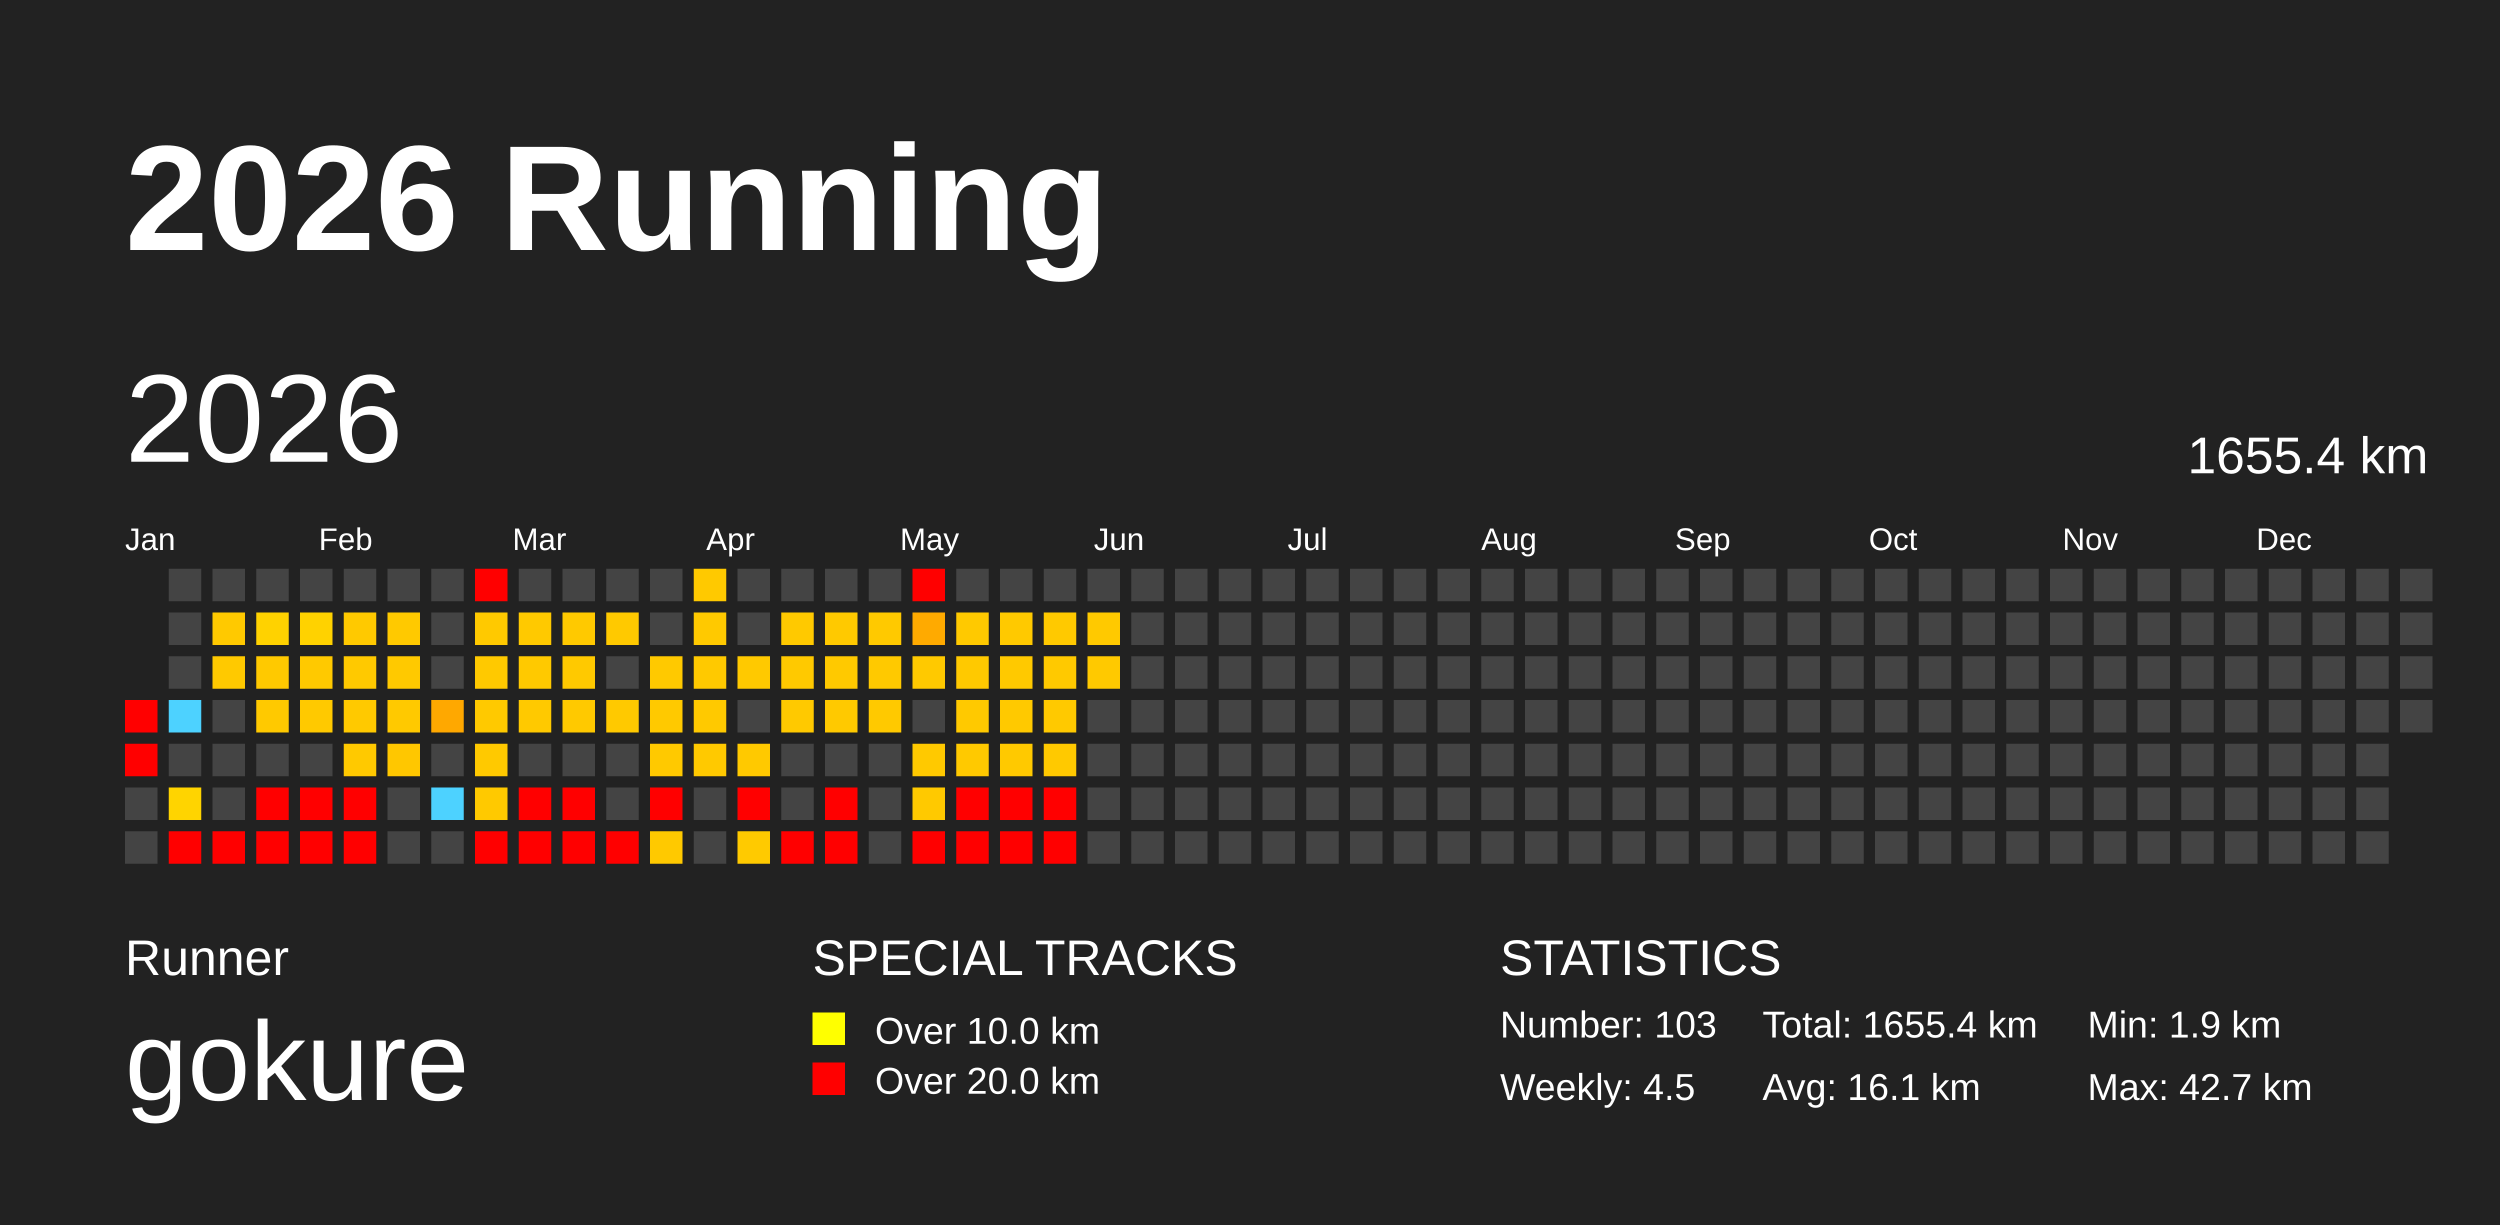
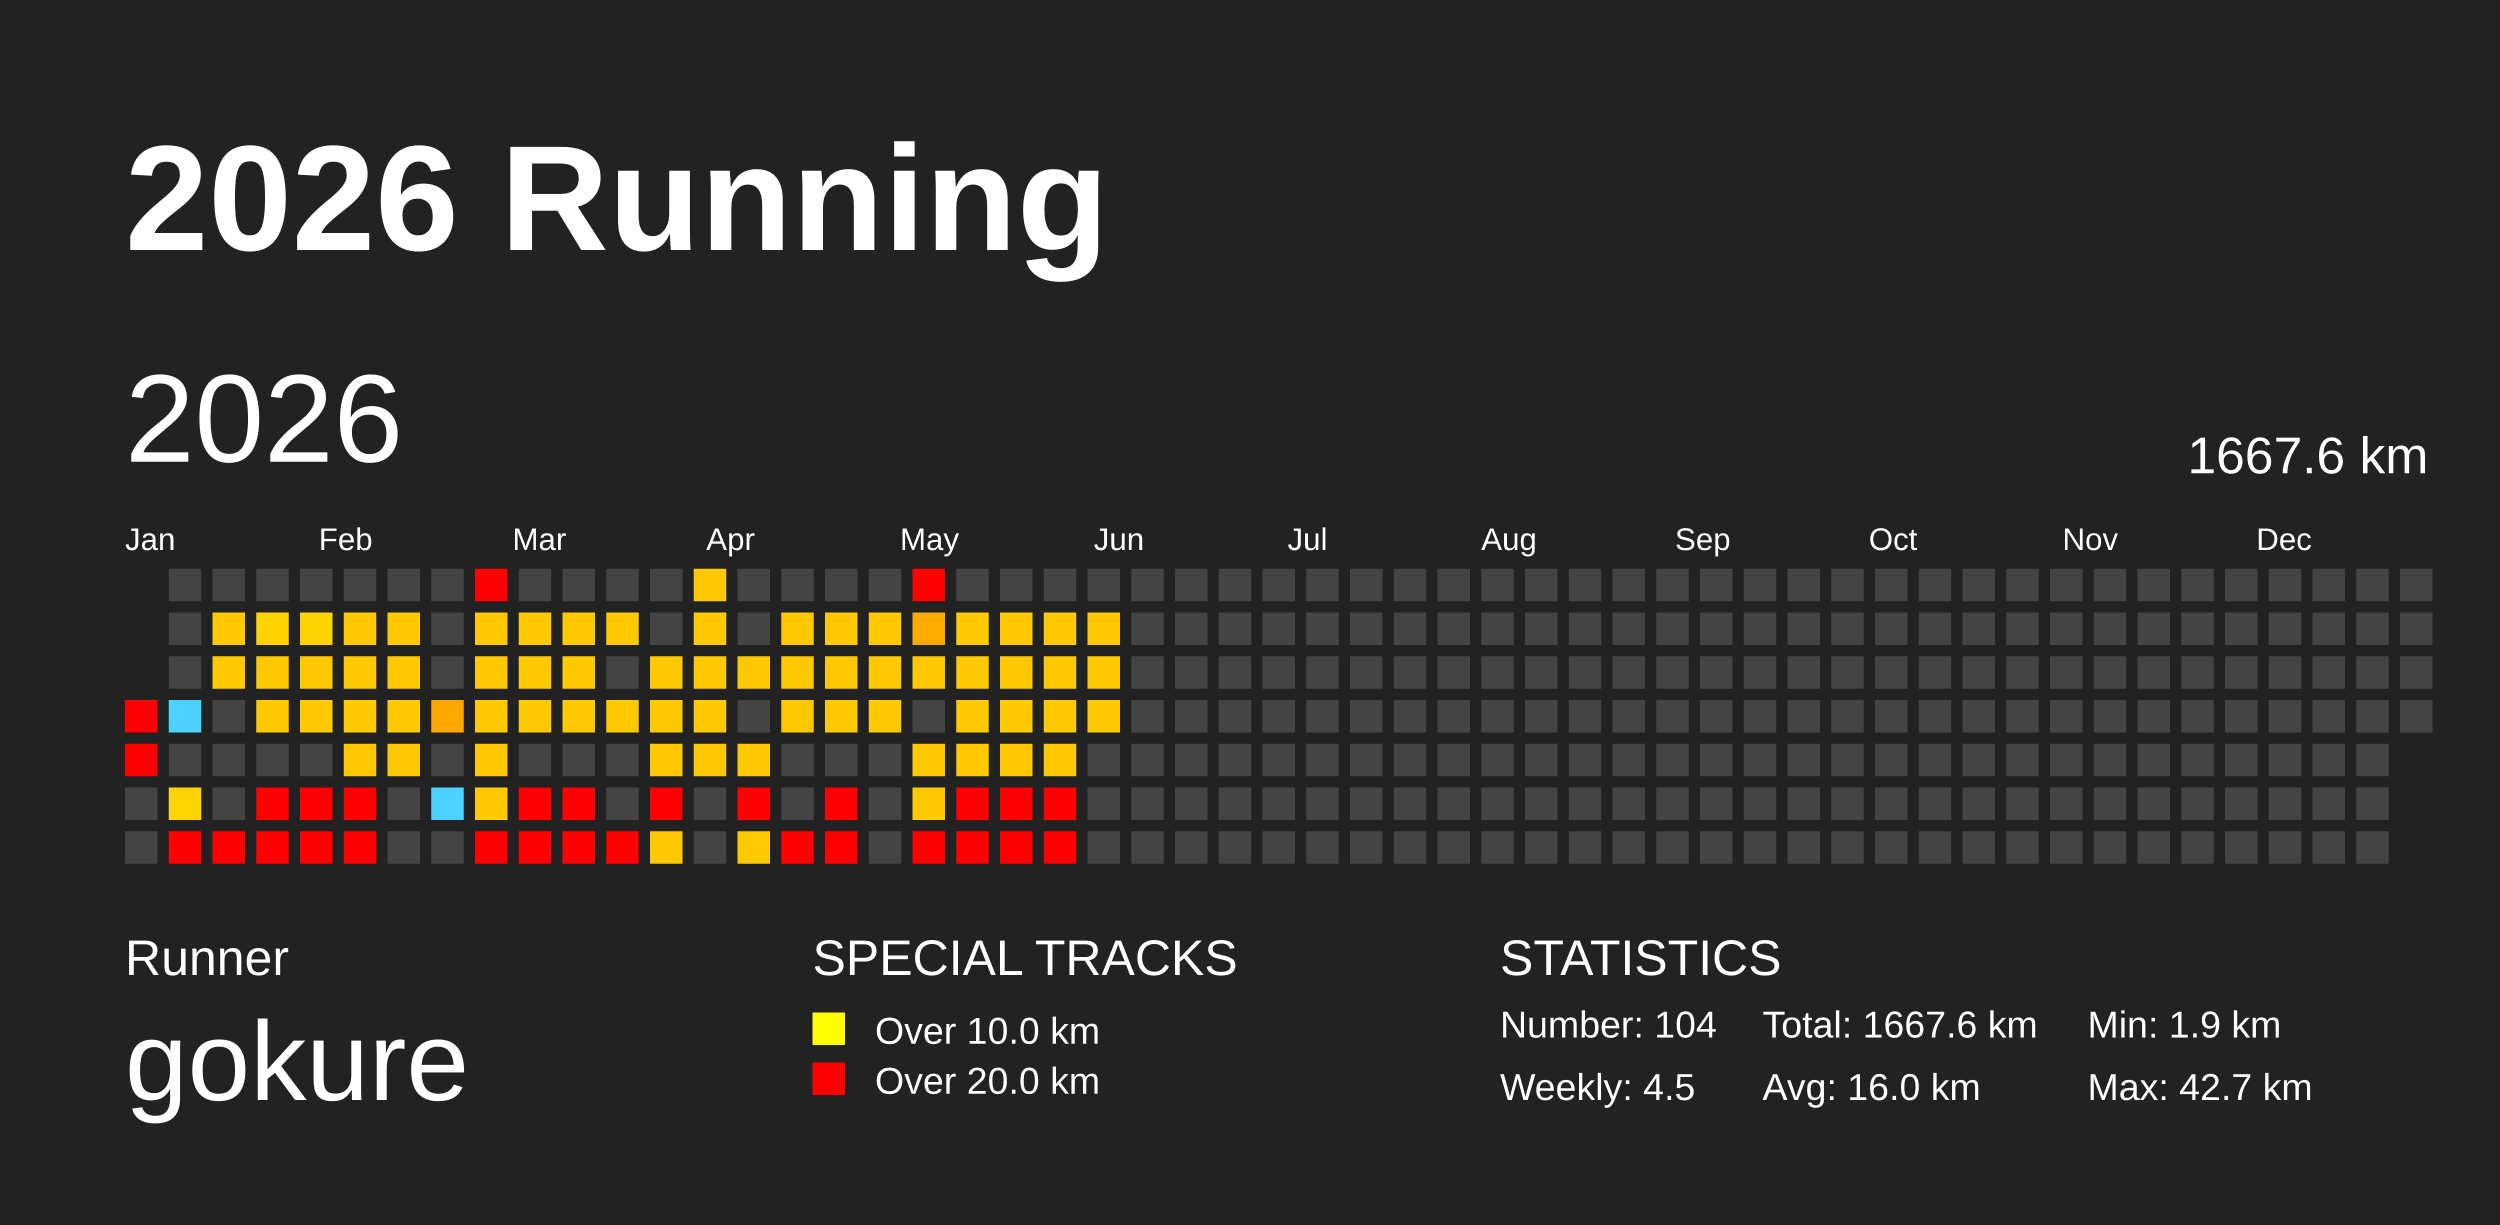
<svg xmlns="http://www.w3.org/2000/svg" baseProfile="full" height="98mm" version="1.1" viewBox="0,0,200,98" width="200mm">
  <defs>
    <pattern height="2" id="indoor-stripe" patternUnits="userSpaceOnUse" width="2">
      <line stroke="white" stroke-opacity="0.45" stroke-width="0.5" x1="0" x2="2" y1="2" y2="0" />
    </pattern>
  </defs>
  <rect fill="#222222" height="98" width="200" x="0" y="0" />
  <text fill="#FFFFFF" style="font-size:12px; font-family:Arial; font-weight:bold;" x="10" y="20">2026 Running</text>
  <text fill="#FFFFFF" style="font-size:4px; font-family:Arial" x="10" y="78">Runner</text>
  <text fill="#FFFFFF" style="font-size:9px; font-family:Arial" x="10" y="88">gokure</text>
  <text fill="#FFFFFF" style="font-size:4px; font-family:Arial" x="65" y="78">SPECIAL TRACKS</text>
  <rect fill="yellow" height="2.6" width="2.6" x="65" y="81" />
  <text fill="#FFFFFF" style="font-size:3px; font-family:Arial" x="70" y="83.5">Over 10.0 km</text>
  <rect fill="red" height="2.6" width="2.6" x="65" y="85" />
  <text fill="#FFFFFF" style="font-size:3px; font-family:Arial" x="70" y="87.5">Over 20.0 km</text>
  <text fill="#FFFFFF" style="font-size:4px; font-family:Arial" x="120" y="78">STATISTICS</text>
-   <text fill="#FFFFFF" style="font-size:3px; font-family:Arial" x="120" y="83">Number: 103</text>
+   <text fill="#FFFFFF" style="font-size:3px; font-family:Arial" x="120" y="83">Number: 104</text>
  <text fill="#FFFFFF" style="font-size:3px; font-family:Arial" x="120" y="88">Weekly: 4.5</text>
-   <text fill="#FFFFFF" style="font-size:3px; font-family:Arial" x="141" y="83">Total: 1655.4 km</text>
-   <text fill="#FFFFFF" style="font-size:3px; font-family:Arial" x="141" y="88">Avg: 16.1 km</text>
+   <text fill="#FFFFFF" style="font-size:3px; font-family:Arial" x="141" y="83">Total: 1667.6 km</text>
+   <text fill="#FFFFFF" style="font-size:3px; font-family:Arial" x="141" y="88">Avg: 16.0 km</text>
  <text fill="#FFFFFF" style="font-size:3px; font-family:Arial" x="167" y="83">Min: 1.9 km</text>
  <text fill="#FFFFFF" style="font-size:3px; font-family:Arial" x="167" y="88">Max: 42.7 km</text>
  <text dominant-baseline="hanging" fill="#FFFFFF" style="font-size:10.0px; font-family:Arial;" x="10" y="30">2026</text>
-   <text dominant-baseline="hanging" fill="#FFFFFF" style="font-size:4.125px; font-family:Arial;" x="175" y="35">1655.4 km</text>
+   <text dominant-baseline="hanging" fill="#FFFFFF" style="font-size:4.125px; font-family:Arial;" x="175" y="35">1667.6 km</text>
  <text fill="#FFFFFF" style="font-size:2.5px; font-family:Arial" x="10.0" y="44">Jan</text>
  <text fill="#FFFFFF" style="font-size:2.5px; font-family:Arial" x="25.5" y="44">Feb</text>
  <text fill="#FFFFFF" style="font-size:2.5px; font-family:Arial" x="41.0" y="44">Mar</text>
  <text fill="#FFFFFF" style="font-size:2.5px; font-family:Arial" x="56.5" y="44">Apr</text>
  <text fill="#FFFFFF" style="font-size:2.5px; font-family:Arial" x="72.0" y="44">May</text>
  <text fill="#FFFFFF" style="font-size:2.5px; font-family:Arial" x="87.5" y="44">Jun</text>
  <text fill="#FFFFFF" style="font-size:2.5px; font-family:Arial" x="103.0" y="44">Jul</text>
  <text fill="#FFFFFF" style="font-size:2.5px; font-family:Arial" x="118.5" y="44">Aug</text>
  <text fill="#FFFFFF" style="font-size:2.5px; font-family:Arial" x="134.0" y="44">Sep</text>
  <text fill="#FFFFFF" style="font-size:2.5px; font-family:Arial" x="149.5" y="44">Oct</text>
  <text fill="#FFFFFF" style="font-size:2.5px; font-family:Arial" x="165.0" y="44">Nov</text>
  <text fill="#FFFFFF" style="font-size:2.5px; font-family:Arial" x="180.5" y="44">Dec</text>
  <rect fill="red" height="2.6" width="2.6" x="10.0" y="56.0" />
  <rect fill="red" height="2.6" width="2.6" x="10.0" y="59.5" />
  <rect fill="#444444" height="2.6" width="2.6" x="10.0" y="63.0" />
  <rect fill="#444444" height="2.6" width="2.6" x="10.0" y="66.5" />
  <rect fill="#444444" height="2.6" width="2.6" x="13.5" y="45.5" />
  <rect fill="#444444" height="2.6" width="2.6" x="13.5" y="49.0" />
  <rect fill="#444444" height="2.6" width="2.6" x="13.5" y="52.5" />
  <rect fill="#4dd2ff" height="2.6" width="2.6" x="13.5" y="56.0" />
  <rect fill="#444444" height="2.6" width="2.6" x="13.5" y="59.5" />
  <rect fill="#ffd400" height="2.6" width="2.6" x="13.5" y="63.0" />
  <rect fill="red" height="2.6" width="2.6" x="13.5" y="66.5" />
  <rect fill="#444444" height="2.6" width="2.6" x="17.0" y="45.5" />
  <rect fill="#ffc900" height="2.6" width="2.6" x="17.0" y="49.0" />
  <rect fill="#ffc900" height="2.6" width="2.6" x="17.0" y="52.5" />
  <rect fill="#444444" height="2.6" width="2.6" x="17.0" y="56.0" />
  <rect fill="#444444" height="2.6" width="2.6" x="17.0" y="59.5" />
  <rect fill="#444444" height="2.6" width="2.6" x="17.0" y="63.0" />
  <rect fill="red" height="2.6" width="2.6" x="17.0" y="66.5" />
  <rect fill="#444444" height="2.6" width="2.6" x="20.5" y="45.5" />
  <rect fill="#ffd200" height="2.6" width="2.6" x="20.5" y="49.0" />
  <rect fill="#ffc900" height="2.6" width="2.6" x="20.5" y="52.5" />
  <rect fill="#ffc900" height="2.6" width="2.6" x="20.5" y="56.0" />
  <rect fill="#444444" height="2.6" width="2.6" x="20.5" y="59.5" />
  <rect fill="red" height="2.6" width="2.6" x="20.5" y="63.0" />
  <rect fill="red" height="2.6" width="2.6" x="20.5" y="66.5" />
  <rect fill="#444444" height="2.6" width="2.6" x="24.0" y="45.5" />
  <rect fill="#ffd200" height="2.6" width="2.6" x="24.0" y="49.0" />
  <rect fill="#ffc900" height="2.6" width="2.6" x="24.0" y="52.5" />
  <rect fill="#ffc900" height="2.6" width="2.6" x="24.0" y="56.0" />
  <rect fill="#444444" height="2.6" width="2.6" x="24.0" y="59.5" />
  <rect fill="red" height="2.6" width="2.6" x="24.0" y="63.0" />
  <rect fill="red" height="2.6" width="2.6" x="24.0" y="66.5" />
  <rect fill="#444444" height="2.6" width="2.6" x="27.5" y="45.5" />
  <rect fill="#ffc900" height="2.6" width="2.6" x="27.5" y="49.0" />
  <rect fill="#ffc900" height="2.6" width="2.6" x="27.5" y="52.5" />
  <rect fill="#ffc900" height="2.6" width="2.6" x="27.5" y="56.0" />
  <rect fill="#ffc900" height="2.6" width="2.6" x="27.5" y="59.5" />
  <rect fill="red" height="2.6" width="2.6" x="27.5" y="63.0" />
  <rect fill="red" height="2.6" width="2.6" x="27.5" y="66.5" />
  <rect fill="#444444" height="2.6" width="2.6" x="31.0" y="45.5" />
  <rect fill="#ffc900" height="2.6" width="2.6" x="31.0" y="49.0" />
  <rect fill="#ffc900" height="2.6" width="2.6" x="31.0" y="52.5" />
  <rect fill="#ffc900" height="2.6" width="2.6" x="31.0" y="56.0" />
  <rect fill="#ffc700" height="2.6" width="2.6" x="31.0" y="59.5" />
  <rect fill="#444444" height="2.6" width="2.6" x="31.0" y="63.0" />
  <rect fill="#444444" height="2.6" width="2.6" x="31.0" y="66.5" />
  <rect fill="#444444" height="2.6" width="2.6" x="34.5" y="45.5" />
  <rect fill="#444444" height="2.6" width="2.6" x="34.5" y="49.0" />
  <rect fill="#444444" height="2.6" width="2.6" x="34.5" y="52.5" />
  <rect fill="#ffa800" height="2.6" width="2.6" x="34.5" y="56.0" />
  <rect fill="#444444" height="2.6" width="2.6" x="34.5" y="59.5" />
  <rect fill="#4dd2ff" height="2.6" width="2.6" x="34.5" y="63.0" />
  <rect fill="#444444" height="2.6" width="2.6" x="34.5" y="66.5" />
  <rect fill="red" height="2.6" width="2.6" x="38.0" y="45.5" />
  <rect fill="#ffc900" height="2.6" width="2.6" x="38.0" y="49.0" />
  <rect fill="#ffc900" height="2.6" width="2.6" x="38.0" y="52.5" />
  <rect fill="#ffc900" height="2.6" width="2.6" x="38.0" y="56.0" />
  <rect fill="#ffc900" height="2.6" width="2.6" x="38.0" y="59.5" />
  <rect fill="#ffc900" height="2.6" width="2.6" x="38.0" y="63.0" />
  <rect fill="red" height="2.6" width="2.6" x="38.0" y="66.5" />
  <rect fill="#444444" height="2.6" width="2.6" x="41.5" y="45.5" />
  <rect fill="#ffc900" height="2.6" width="2.6" x="41.5" y="49.0" />
  <rect fill="#ffc900" height="2.6" width="2.6" x="41.5" y="52.5" />
  <rect fill="#ffc900" height="2.6" width="2.6" x="41.5" y="56.0" />
  <rect fill="#444444" height="2.6" width="2.6" x="41.5" y="59.5" />
  <rect fill="red" height="2.6" width="2.6" x="41.5" y="63.0" />
  <rect fill="red" height="2.6" width="2.6" x="41.5" y="66.5" />
  <rect fill="#444444" height="2.6" width="2.6" x="45.0" y="45.5" />
  <rect fill="#ffc900" height="2.6" width="2.6" x="45.0" y="49.0" />
  <rect fill="#ffc900" height="2.6" width="2.6" x="45.0" y="52.5" />
  <rect fill="#ffc900" height="2.6" width="2.6" x="45.0" y="56.0" />
  <rect fill="#444444" height="2.6" width="2.6" x="45.0" y="59.5" />
  <rect fill="red" height="2.6" width="2.6" x="45.0" y="63.0" />
  <rect fill="red" height="2.6" width="2.6" x="45.0" y="66.5" />
  <rect fill="#444444" height="2.6" width="2.6" x="48.5" y="45.5" />
  <rect fill="#ffc900" height="2.6" width="2.6" x="48.5" y="49.0" />
  <rect fill="#444444" height="2.6" width="2.6" x="48.5" y="52.5" />
  <rect fill="#ffc900" height="2.6" width="2.6" x="48.5" y="56.0" />
  <rect fill="#444444" height="2.6" width="2.6" x="48.5" y="59.5" />
  <rect fill="#444444" height="2.6" width="2.6" x="48.5" y="63.0" />
  <rect fill="red" height="2.6" width="2.6" x="48.5" y="66.5" />
  <rect fill="#444444" height="2.6" width="2.6" x="52.0" y="45.5" />
  <rect fill="#444444" height="2.6" width="2.6" x="52.0" y="49.0" />
  <rect fill="#ffc900" height="2.6" width="2.6" x="52.0" y="52.5" />
  <rect fill="#ffc900" height="2.6" width="2.6" x="52.0" y="56.0" />
  <rect fill="#ffc900" height="2.6" width="2.6" x="52.0" y="59.5" />
  <rect fill="red" height="2.6" width="2.6" x="52.0" y="63.0" />
  <rect fill="#ffc900" height="2.6" width="2.6" x="52.0" y="66.5" />
  <rect fill="#ffc900" height="2.6" width="2.6" x="55.5" y="45.5" />
  <rect fill="#ffc900" height="2.6" width="2.6" x="55.5" y="49.0" />
  <rect fill="#ffc900" height="2.6" width="2.6" x="55.5" y="52.5" />
  <rect fill="#ffc900" height="2.6" width="2.6" x="55.5" y="56.0" />
  <rect fill="#ffc900" height="2.6" width="2.6" x="55.5" y="59.5" />
  <rect fill="#444444" height="2.6" width="2.6" x="55.5" y="63.0" />
  <rect fill="#444444" height="2.6" width="2.6" x="55.5" y="66.5" />
  <rect fill="#444444" height="2.6" width="2.6" x="59.0" y="45.5" />
  <rect fill="#444444" height="2.6" width="2.6" x="59.0" y="49.0" />
  <rect fill="#ffc900" height="2.6" width="2.6" x="59.0" y="52.5" />
  <rect fill="#444444" height="2.6" width="2.6" x="59.0" y="56.0" />
  <rect fill="#ffc900" height="2.6" width="2.6" x="59.0" y="59.5" />
  <rect fill="red" height="2.6" width="2.6" x="59.0" y="63.0" />
  <rect fill="#ffca00" height="2.6" width="2.6" x="59.0" y="66.5" />
  <rect fill="#444444" height="2.6" width="2.6" x="62.5" y="45.5" />
  <rect fill="#ffc900" height="2.6" width="2.6" x="62.5" y="49.0" />
  <rect fill="#ffc900" height="2.6" width="2.6" x="62.5" y="52.5" />
  <rect fill="#ffc900" height="2.6" width="2.6" x="62.5" y="56.0" />
  <rect fill="#444444" height="2.6" width="2.6" x="62.5" y="59.5" />
  <rect fill="#444444" height="2.6" width="2.6" x="62.5" y="63.0" />
  <rect fill="red" height="2.6" width="2.6" x="62.5" y="66.5" />
  <rect fill="#444444" height="2.6" width="2.6" x="66.0" y="45.5" />
  <rect fill="#ffc900" height="2.6" width="2.6" x="66.0" y="49.0" />
  <rect fill="#ffc900" height="2.6" width="2.6" x="66.0" y="52.5" />
  <rect fill="#ffc900" height="2.6" width="2.6" x="66.0" y="56.0" />
  <rect fill="#444444" height="2.6" width="2.6" x="66.0" y="59.5" />
  <rect fill="red" height="2.6" width="2.6" x="66.0" y="63.0" />
  <rect fill="red" height="2.6" width="2.6" x="66.0" y="66.5" />
  <rect fill="#444444" height="2.6" width="2.6" x="69.5" y="45.5" />
  <rect fill="#ffc900" height="2.6" width="2.6" x="69.5" y="49.0" />
  <rect fill="#ffc900" height="2.6" width="2.6" x="69.5" y="52.5" />
  <rect fill="#ffc900" height="2.6" width="2.6" x="69.5" y="56.0" />
  <rect fill="#444444" height="2.6" width="2.6" x="69.5" y="59.5" />
  <rect fill="#444444" height="2.6" width="2.6" x="69.5" y="63.0" />
  <rect fill="#444444" height="2.6" width="2.6" x="69.5" y="66.5" />
  <rect fill="red" height="2.6" width="2.6" x="73.0" y="45.5" />
  <rect fill="#ffaa00" height="2.6" width="2.6" x="73.0" y="49.0" />
  <rect fill="#ffc900" height="2.6" width="2.6" x="73.0" y="52.5" />
  <rect fill="#444444" height="2.6" width="2.6" x="73.0" y="56.0" />
  <rect fill="#ffc900" height="2.6" width="2.6" x="73.0" y="59.5" />
  <rect fill="#ffc900" height="2.6" width="2.6" x="73.0" y="63.0" />
  <rect fill="red" height="2.6" width="2.6" x="73.0" y="66.5" />
  <rect fill="#444444" height="2.6" width="2.6" x="76.5" y="45.5" />
  <rect fill="#ffc900" height="2.6" width="2.6" x="76.5" y="49.0" />
  <rect fill="#ffc900" height="2.6" width="2.6" x="76.5" y="52.5" />
  <rect fill="#ffc900" height="2.6" width="2.6" x="76.5" y="56.0" />
  <rect fill="#ffc900" height="2.6" width="2.6" x="76.5" y="59.5" />
  <rect fill="red" height="2.6" width="2.6" x="76.5" y="63.0" />
  <rect fill="red" height="2.6" width="2.6" x="76.5" y="66.5" />
  <rect fill="#444444" height="2.6" width="2.6" x="80.0" y="45.5" />
  <rect fill="#ffc900" height="2.6" width="2.6" x="80.0" y="49.0" />
  <rect fill="#ffc900" height="2.6" width="2.6" x="80.0" y="52.5" />
  <rect fill="#ffc900" height="2.6" width="2.6" x="80.0" y="56.0" />
  <rect fill="#ffc900" height="2.6" width="2.6" x="80.0" y="59.5" />
  <rect fill="red" height="2.6" width="2.6" x="80.0" y="63.0" />
  <rect fill="red" height="2.6" width="2.6" x="80.0" y="66.5" />
  <rect fill="#444444" height="2.6" width="2.6" x="83.5" y="45.5" />
  <rect fill="#ffc900" height="2.6" width="2.6" x="83.5" y="49.0" />
  <rect fill="#ffc900" height="2.6" width="2.6" x="83.5" y="52.5" />
  <rect fill="#ffc900" height="2.6" width="2.6" x="83.5" y="56.0" />
  <rect fill="#ffc900" height="2.6" width="2.6" x="83.5" y="59.5" />
  <rect fill="red" height="2.6" width="2.6" x="83.5" y="63.0" />
  <rect fill="red" height="2.6" width="2.6" x="83.5" y="66.5" />
  <rect fill="#444444" height="2.6" width="2.6" x="87.0" y="45.5" />
  <rect fill="#ffc900" height="2.6" width="2.6" x="87.0" y="49.0" />
  <rect fill="#ffc900" height="2.6" width="2.6" x="87.0" y="52.5" />
-   <rect fill="#444444" height="2.6" width="2.6" x="87.0" y="56.0" />
+   <rect fill="#ffc900" height="2.6" width="2.6" x="87.0" y="56.0" />
  <rect fill="#444444" height="2.6" width="2.6" x="87.0" y="59.5" />
  <rect fill="#444444" height="2.6" width="2.6" x="87.0" y="63.0" />
  <rect fill="#444444" height="2.6" width="2.6" x="87.0" y="66.5" />
  <rect fill="#444444" height="2.6" width="2.6" x="90.5" y="45.5" />
  <rect fill="#444444" height="2.6" width="2.6" x="90.5" y="49.0" />
  <rect fill="#444444" height="2.6" width="2.6" x="90.5" y="52.5" />
  <rect fill="#444444" height="2.6" width="2.6" x="90.5" y="56.0" />
  <rect fill="#444444" height="2.6" width="2.6" x="90.5" y="59.5" />
  <rect fill="#444444" height="2.6" width="2.6" x="90.5" y="63.0" />
  <rect fill="#444444" height="2.6" width="2.6" x="90.5" y="66.5" />
  <rect fill="#444444" height="2.6" width="2.6" x="94.0" y="45.5" />
  <rect fill="#444444" height="2.6" width="2.6" x="94.0" y="49.0" />
  <rect fill="#444444" height="2.6" width="2.6" x="94.0" y="52.5" />
  <rect fill="#444444" height="2.6" width="2.6" x="94.0" y="56.0" />
  <rect fill="#444444" height="2.6" width="2.6" x="94.0" y="59.5" />
  <rect fill="#444444" height="2.6" width="2.6" x="94.0" y="63.0" />
  <rect fill="#444444" height="2.6" width="2.6" x="94.0" y="66.5" />
  <rect fill="#444444" height="2.6" width="2.6" x="97.5" y="45.5" />
  <rect fill="#444444" height="2.6" width="2.6" x="97.5" y="49.0" />
  <rect fill="#444444" height="2.6" width="2.6" x="97.5" y="52.5" />
  <rect fill="#444444" height="2.6" width="2.6" x="97.5" y="56.0" />
  <rect fill="#444444" height="2.6" width="2.6" x="97.5" y="59.5" />
  <rect fill="#444444" height="2.6" width="2.6" x="97.5" y="63.0" />
  <rect fill="#444444" height="2.6" width="2.6" x="97.5" y="66.5" />
  <rect fill="#444444" height="2.6" width="2.6" x="101.0" y="45.5" />
  <rect fill="#444444" height="2.6" width="2.6" x="101.0" y="49.0" />
  <rect fill="#444444" height="2.6" width="2.6" x="101.0" y="52.5" />
  <rect fill="#444444" height="2.6" width="2.6" x="101.0" y="56.0" />
  <rect fill="#444444" height="2.6" width="2.6" x="101.0" y="59.5" />
  <rect fill="#444444" height="2.6" width="2.6" x="101.0" y="63.0" />
  <rect fill="#444444" height="2.6" width="2.6" x="101.0" y="66.5" />
  <rect fill="#444444" height="2.6" width="2.6" x="104.5" y="45.5" />
  <rect fill="#444444" height="2.6" width="2.6" x="104.5" y="49.0" />
  <rect fill="#444444" height="2.6" width="2.6" x="104.5" y="52.5" />
  <rect fill="#444444" height="2.6" width="2.6" x="104.5" y="56.0" />
  <rect fill="#444444" height="2.6" width="2.6" x="104.5" y="59.5" />
  <rect fill="#444444" height="2.6" width="2.6" x="104.5" y="63.0" />
  <rect fill="#444444" height="2.6" width="2.6" x="104.5" y="66.5" />
  <rect fill="#444444" height="2.6" width="2.6" x="108.0" y="45.5" />
  <rect fill="#444444" height="2.6" width="2.6" x="108.0" y="49.0" />
  <rect fill="#444444" height="2.6" width="2.6" x="108.0" y="52.5" />
  <rect fill="#444444" height="2.6" width="2.6" x="108.0" y="56.0" />
  <rect fill="#444444" height="2.6" width="2.6" x="108.0" y="59.5" />
  <rect fill="#444444" height="2.6" width="2.6" x="108.0" y="63.0" />
  <rect fill="#444444" height="2.6" width="2.6" x="108.0" y="66.5" />
  <rect fill="#444444" height="2.6" width="2.6" x="111.5" y="45.5" />
  <rect fill="#444444" height="2.6" width="2.6" x="111.5" y="49.0" />
  <rect fill="#444444" height="2.6" width="2.6" x="111.5" y="52.5" />
  <rect fill="#444444" height="2.6" width="2.6" x="111.5" y="56.0" />
  <rect fill="#444444" height="2.6" width="2.6" x="111.5" y="59.5" />
  <rect fill="#444444" height="2.6" width="2.6" x="111.5" y="63.0" />
  <rect fill="#444444" height="2.6" width="2.6" x="111.5" y="66.5" />
  <rect fill="#444444" height="2.6" width="2.6" x="115.0" y="45.5" />
  <rect fill="#444444" height="2.6" width="2.6" x="115.0" y="49.0" />
  <rect fill="#444444" height="2.6" width="2.6" x="115.0" y="52.5" />
  <rect fill="#444444" height="2.6" width="2.6" x="115.0" y="56.0" />
  <rect fill="#444444" height="2.6" width="2.6" x="115.0" y="59.5" />
  <rect fill="#444444" height="2.6" width="2.6" x="115.0" y="63.0" />
  <rect fill="#444444" height="2.6" width="2.6" x="115.0" y="66.5" />
  <rect fill="#444444" height="2.6" width="2.6" x="118.5" y="45.5" />
  <rect fill="#444444" height="2.6" width="2.6" x="118.5" y="49.0" />
  <rect fill="#444444" height="2.6" width="2.6" x="118.5" y="52.5" />
  <rect fill="#444444" height="2.6" width="2.6" x="118.5" y="56.0" />
  <rect fill="#444444" height="2.6" width="2.6" x="118.5" y="59.5" />
  <rect fill="#444444" height="2.6" width="2.6" x="118.5" y="63.0" />
  <rect fill="#444444" height="2.6" width="2.6" x="118.5" y="66.5" />
  <rect fill="#444444" height="2.6" width="2.6" x="122.0" y="45.5" />
  <rect fill="#444444" height="2.6" width="2.6" x="122.0" y="49.0" />
  <rect fill="#444444" height="2.6" width="2.6" x="122.0" y="52.5" />
  <rect fill="#444444" height="2.6" width="2.6" x="122.0" y="56.0" />
  <rect fill="#444444" height="2.6" width="2.6" x="122.0" y="59.5" />
  <rect fill="#444444" height="2.6" width="2.6" x="122.0" y="63.0" />
  <rect fill="#444444" height="2.6" width="2.6" x="122.0" y="66.5" />
  <rect fill="#444444" height="2.6" width="2.6" x="125.5" y="45.5" />
  <rect fill="#444444" height="2.6" width="2.6" x="125.5" y="49.0" />
  <rect fill="#444444" height="2.6" width="2.6" x="125.5" y="52.5" />
  <rect fill="#444444" height="2.6" width="2.6" x="125.5" y="56.0" />
  <rect fill="#444444" height="2.6" width="2.6" x="125.5" y="59.5" />
  <rect fill="#444444" height="2.6" width="2.6" x="125.5" y="63.0" />
  <rect fill="#444444" height="2.6" width="2.6" x="125.5" y="66.5" />
  <rect fill="#444444" height="2.6" width="2.6" x="129.0" y="45.5" />
  <rect fill="#444444" height="2.6" width="2.6" x="129.0" y="49.0" />
  <rect fill="#444444" height="2.6" width="2.6" x="129.0" y="52.5" />
  <rect fill="#444444" height="2.6" width="2.6" x="129.0" y="56.0" />
  <rect fill="#444444" height="2.6" width="2.6" x="129.0" y="59.5" />
  <rect fill="#444444" height="2.6" width="2.6" x="129.0" y="63.0" />
  <rect fill="#444444" height="2.6" width="2.6" x="129.0" y="66.5" />
  <rect fill="#444444" height="2.6" width="2.6" x="132.5" y="45.5" />
  <rect fill="#444444" height="2.6" width="2.6" x="132.5" y="49.0" />
  <rect fill="#444444" height="2.6" width="2.6" x="132.5" y="52.5" />
  <rect fill="#444444" height="2.6" width="2.6" x="132.5" y="56.0" />
  <rect fill="#444444" height="2.6" width="2.6" x="132.5" y="59.5" />
  <rect fill="#444444" height="2.6" width="2.6" x="132.5" y="63.0" />
  <rect fill="#444444" height="2.6" width="2.6" x="132.5" y="66.5" />
  <rect fill="#444444" height="2.6" width="2.6" x="136.0" y="45.5" />
  <rect fill="#444444" height="2.6" width="2.6" x="136.0" y="49.0" />
  <rect fill="#444444" height="2.6" width="2.6" x="136.0" y="52.5" />
  <rect fill="#444444" height="2.6" width="2.6" x="136.0" y="56.0" />
  <rect fill="#444444" height="2.6" width="2.6" x="136.0" y="59.5" />
  <rect fill="#444444" height="2.6" width="2.6" x="136.0" y="63.0" />
  <rect fill="#444444" height="2.6" width="2.6" x="136.0" y="66.5" />
  <rect fill="#444444" height="2.6" width="2.6" x="139.5" y="45.5" />
  <rect fill="#444444" height="2.6" width="2.6" x="139.5" y="49.0" />
  <rect fill="#444444" height="2.6" width="2.6" x="139.5" y="52.5" />
  <rect fill="#444444" height="2.6" width="2.6" x="139.5" y="56.0" />
  <rect fill="#444444" height="2.6" width="2.6" x="139.5" y="59.5" />
  <rect fill="#444444" height="2.6" width="2.6" x="139.5" y="63.0" />
  <rect fill="#444444" height="2.6" width="2.6" x="139.5" y="66.5" />
  <rect fill="#444444" height="2.6" width="2.6" x="143.0" y="45.5" />
  <rect fill="#444444" height="2.6" width="2.6" x="143.0" y="49.0" />
  <rect fill="#444444" height="2.6" width="2.6" x="143.0" y="52.5" />
  <rect fill="#444444" height="2.6" width="2.6" x="143.0" y="56.0" />
  <rect fill="#444444" height="2.6" width="2.6" x="143.0" y="59.5" />
  <rect fill="#444444" height="2.6" width="2.6" x="143.0" y="63.0" />
  <rect fill="#444444" height="2.6" width="2.6" x="143.0" y="66.5" />
  <rect fill="#444444" height="2.6" width="2.6" x="146.5" y="45.5" />
  <rect fill="#444444" height="2.6" width="2.6" x="146.5" y="49.0" />
  <rect fill="#444444" height="2.6" width="2.6" x="146.5" y="52.5" />
  <rect fill="#444444" height="2.6" width="2.6" x="146.5" y="56.0" />
  <rect fill="#444444" height="2.6" width="2.6" x="146.5" y="59.5" />
  <rect fill="#444444" height="2.6" width="2.6" x="146.5" y="63.0" />
  <rect fill="#444444" height="2.6" width="2.6" x="146.5" y="66.5" />
  <rect fill="#444444" height="2.6" width="2.6" x="150.0" y="45.5" />
  <rect fill="#444444" height="2.6" width="2.6" x="150.0" y="49.0" />
  <rect fill="#444444" height="2.6" width="2.6" x="150.0" y="52.5" />
  <rect fill="#444444" height="2.6" width="2.6" x="150.0" y="56.0" />
  <rect fill="#444444" height="2.6" width="2.6" x="150.0" y="59.5" />
  <rect fill="#444444" height="2.6" width="2.6" x="150.0" y="63.0" />
  <rect fill="#444444" height="2.6" width="2.6" x="150.0" y="66.5" />
  <rect fill="#444444" height="2.6" width="2.6" x="153.5" y="45.5" />
  <rect fill="#444444" height="2.6" width="2.6" x="153.5" y="49.0" />
  <rect fill="#444444" height="2.6" width="2.6" x="153.5" y="52.5" />
  <rect fill="#444444" height="2.6" width="2.6" x="153.5" y="56.0" />
  <rect fill="#444444" height="2.6" width="2.6" x="153.5" y="59.5" />
  <rect fill="#444444" height="2.6" width="2.6" x="153.5" y="63.0" />
  <rect fill="#444444" height="2.6" width="2.6" x="153.5" y="66.5" />
  <rect fill="#444444" height="2.6" width="2.6" x="157.0" y="45.5" />
  <rect fill="#444444" height="2.6" width="2.6" x="157.0" y="49.0" />
  <rect fill="#444444" height="2.6" width="2.6" x="157.0" y="52.5" />
  <rect fill="#444444" height="2.6" width="2.6" x="157.0" y="56.0" />
  <rect fill="#444444" height="2.6" width="2.6" x="157.0" y="59.5" />
  <rect fill="#444444" height="2.6" width="2.6" x="157.0" y="63.0" />
  <rect fill="#444444" height="2.6" width="2.6" x="157.0" y="66.5" />
  <rect fill="#444444" height="2.6" width="2.6" x="160.5" y="45.5" />
  <rect fill="#444444" height="2.6" width="2.6" x="160.5" y="49.0" />
  <rect fill="#444444" height="2.6" width="2.6" x="160.5" y="52.5" />
  <rect fill="#444444" height="2.6" width="2.6" x="160.5" y="56.0" />
  <rect fill="#444444" height="2.6" width="2.6" x="160.5" y="59.5" />
  <rect fill="#444444" height="2.6" width="2.6" x="160.5" y="63.0" />
  <rect fill="#444444" height="2.6" width="2.6" x="160.5" y="66.5" />
  <rect fill="#444444" height="2.6" width="2.6" x="164.0" y="45.5" />
  <rect fill="#444444" height="2.6" width="2.6" x="164.0" y="49.0" />
  <rect fill="#444444" height="2.6" width="2.6" x="164.0" y="52.5" />
  <rect fill="#444444" height="2.6" width="2.6" x="164.0" y="56.0" />
  <rect fill="#444444" height="2.6" width="2.6" x="164.0" y="59.5" />
  <rect fill="#444444" height="2.6" width="2.6" x="164.0" y="63.0" />
  <rect fill="#444444" height="2.6" width="2.6" x="164.0" y="66.5" />
  <rect fill="#444444" height="2.6" width="2.6" x="167.5" y="45.5" />
  <rect fill="#444444" height="2.6" width="2.6" x="167.5" y="49.0" />
  <rect fill="#444444" height="2.6" width="2.6" x="167.5" y="52.5" />
  <rect fill="#444444" height="2.6" width="2.6" x="167.5" y="56.0" />
  <rect fill="#444444" height="2.6" width="2.6" x="167.5" y="59.5" />
  <rect fill="#444444" height="2.6" width="2.6" x="167.5" y="63.0" />
  <rect fill="#444444" height="2.6" width="2.6" x="167.5" y="66.5" />
  <rect fill="#444444" height="2.6" width="2.6" x="171.0" y="45.5" />
  <rect fill="#444444" height="2.6" width="2.6" x="171.0" y="49.0" />
  <rect fill="#444444" height="2.6" width="2.6" x="171.0" y="52.5" />
  <rect fill="#444444" height="2.6" width="2.6" x="171.0" y="56.0" />
  <rect fill="#444444" height="2.6" width="2.6" x="171.0" y="59.5" />
  <rect fill="#444444" height="2.6" width="2.6" x="171.0" y="63.0" />
  <rect fill="#444444" height="2.6" width="2.6" x="171.0" y="66.5" />
  <rect fill="#444444" height="2.6" width="2.6" x="174.5" y="45.5" />
  <rect fill="#444444" height="2.6" width="2.6" x="174.5" y="49.0" />
  <rect fill="#444444" height="2.6" width="2.6" x="174.5" y="52.5" />
  <rect fill="#444444" height="2.6" width="2.6" x="174.5" y="56.0" />
  <rect fill="#444444" height="2.6" width="2.6" x="174.5" y="59.5" />
  <rect fill="#444444" height="2.6" width="2.6" x="174.5" y="63.0" />
  <rect fill="#444444" height="2.6" width="2.6" x="174.5" y="66.5" />
  <rect fill="#444444" height="2.6" width="2.6" x="178.0" y="45.5" />
  <rect fill="#444444" height="2.6" width="2.6" x="178.0" y="49.0" />
  <rect fill="#444444" height="2.6" width="2.6" x="178.0" y="52.5" />
  <rect fill="#444444" height="2.6" width="2.6" x="178.0" y="56.0" />
  <rect fill="#444444" height="2.6" width="2.6" x="178.0" y="59.5" />
  <rect fill="#444444" height="2.6" width="2.6" x="178.0" y="63.0" />
  <rect fill="#444444" height="2.6" width="2.6" x="178.0" y="66.5" />
  <rect fill="#444444" height="2.6" width="2.6" x="181.5" y="45.5" />
  <rect fill="#444444" height="2.6" width="2.6" x="181.5" y="49.0" />
  <rect fill="#444444" height="2.6" width="2.6" x="181.5" y="52.5" />
  <rect fill="#444444" height="2.6" width="2.6" x="181.5" y="56.0" />
  <rect fill="#444444" height="2.6" width="2.6" x="181.5" y="59.5" />
  <rect fill="#444444" height="2.6" width="2.6" x="181.5" y="63.0" />
  <rect fill="#444444" height="2.6" width="2.6" x="181.5" y="66.5" />
  <rect fill="#444444" height="2.6" width="2.6" x="185.0" y="45.5" />
  <rect fill="#444444" height="2.6" width="2.6" x="185.0" y="49.0" />
  <rect fill="#444444" height="2.6" width="2.6" x="185.0" y="52.5" />
  <rect fill="#444444" height="2.6" width="2.6" x="185.0" y="56.0" />
  <rect fill="#444444" height="2.6" width="2.6" x="185.0" y="59.5" />
  <rect fill="#444444" height="2.6" width="2.6" x="185.0" y="63.0" />
  <rect fill="#444444" height="2.6" width="2.6" x="185.0" y="66.5" />
  <rect fill="#444444" height="2.6" width="2.6" x="188.5" y="45.5" />
  <rect fill="#444444" height="2.6" width="2.6" x="188.5" y="49.0" />
  <rect fill="#444444" height="2.6" width="2.6" x="188.5" y="52.5" />
  <rect fill="#444444" height="2.6" width="2.6" x="188.5" y="56.0" />
  <rect fill="#444444" height="2.6" width="2.6" x="188.5" y="59.5" />
  <rect fill="#444444" height="2.6" width="2.6" x="188.5" y="63.0" />
  <rect fill="#444444" height="2.6" width="2.6" x="188.5" y="66.5" />
  <rect fill="#444444" height="2.6" width="2.6" x="192.0" y="45.5" />
  <rect fill="#444444" height="2.6" width="2.6" x="192.0" y="49.0" />
  <rect fill="#444444" height="2.6" width="2.6" x="192.0" y="52.5" />
  <rect fill="#444444" height="2.6" width="2.6" x="192.0" y="56.0" />
</svg>
